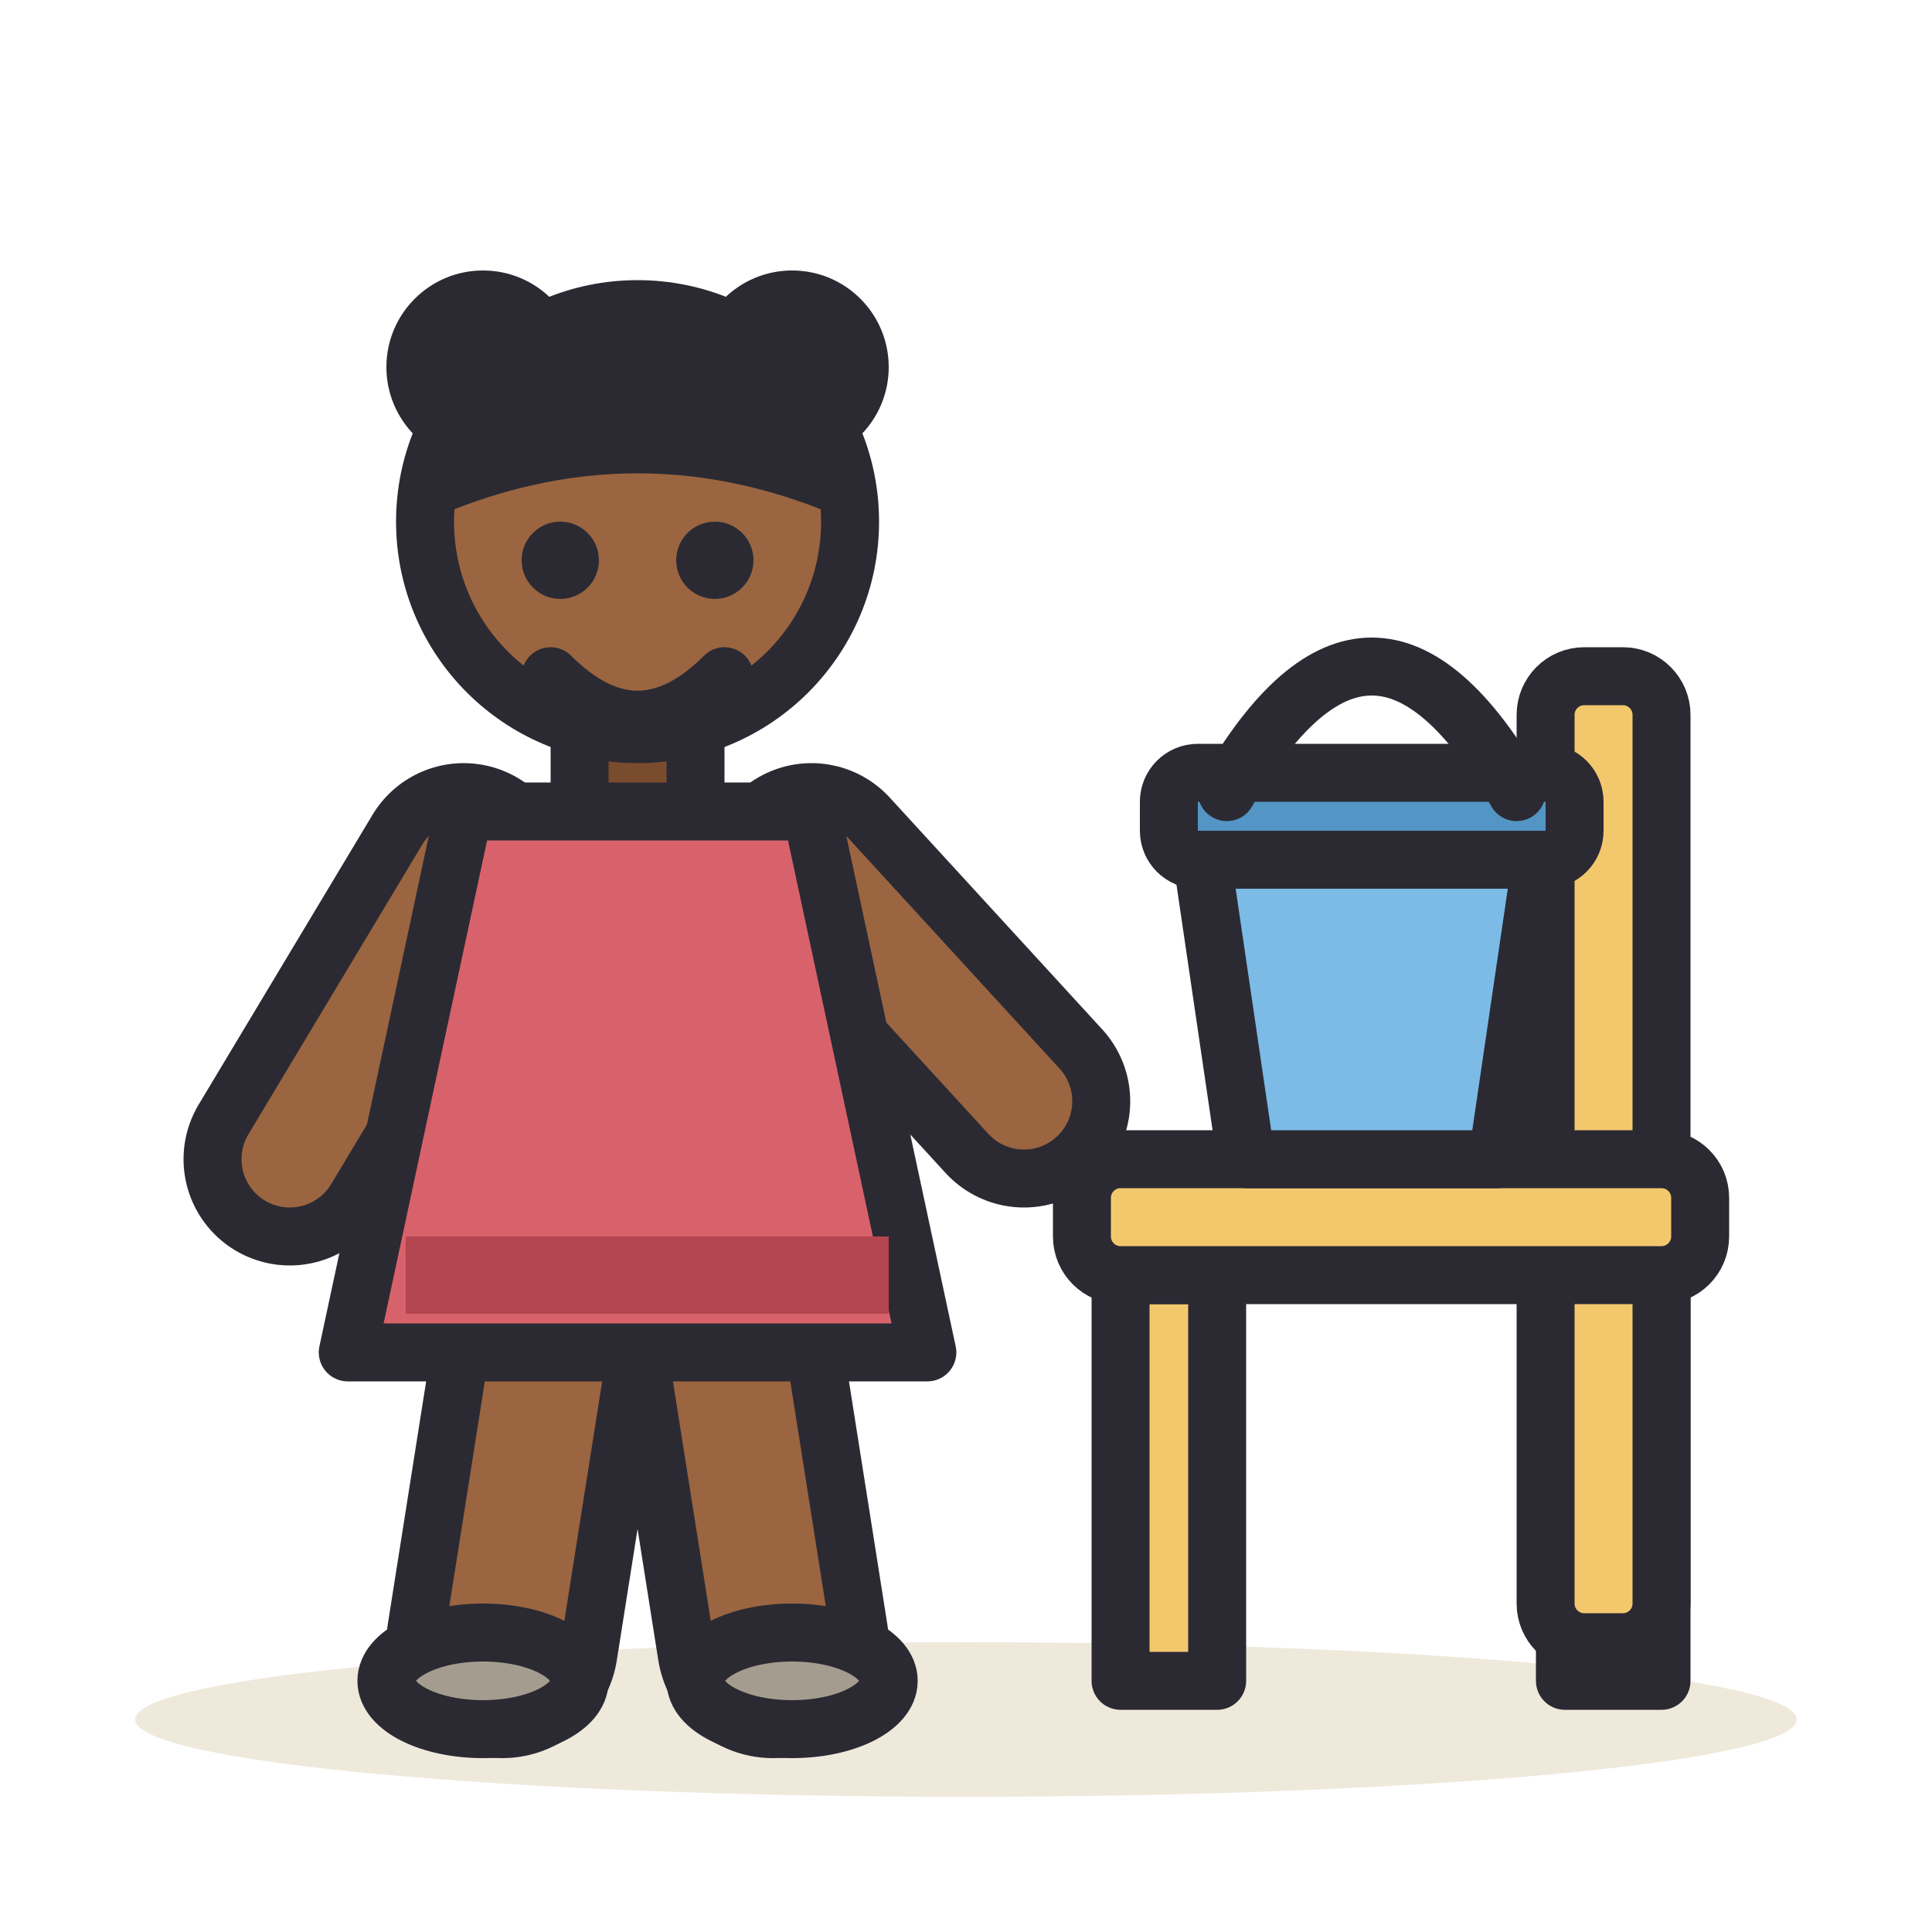
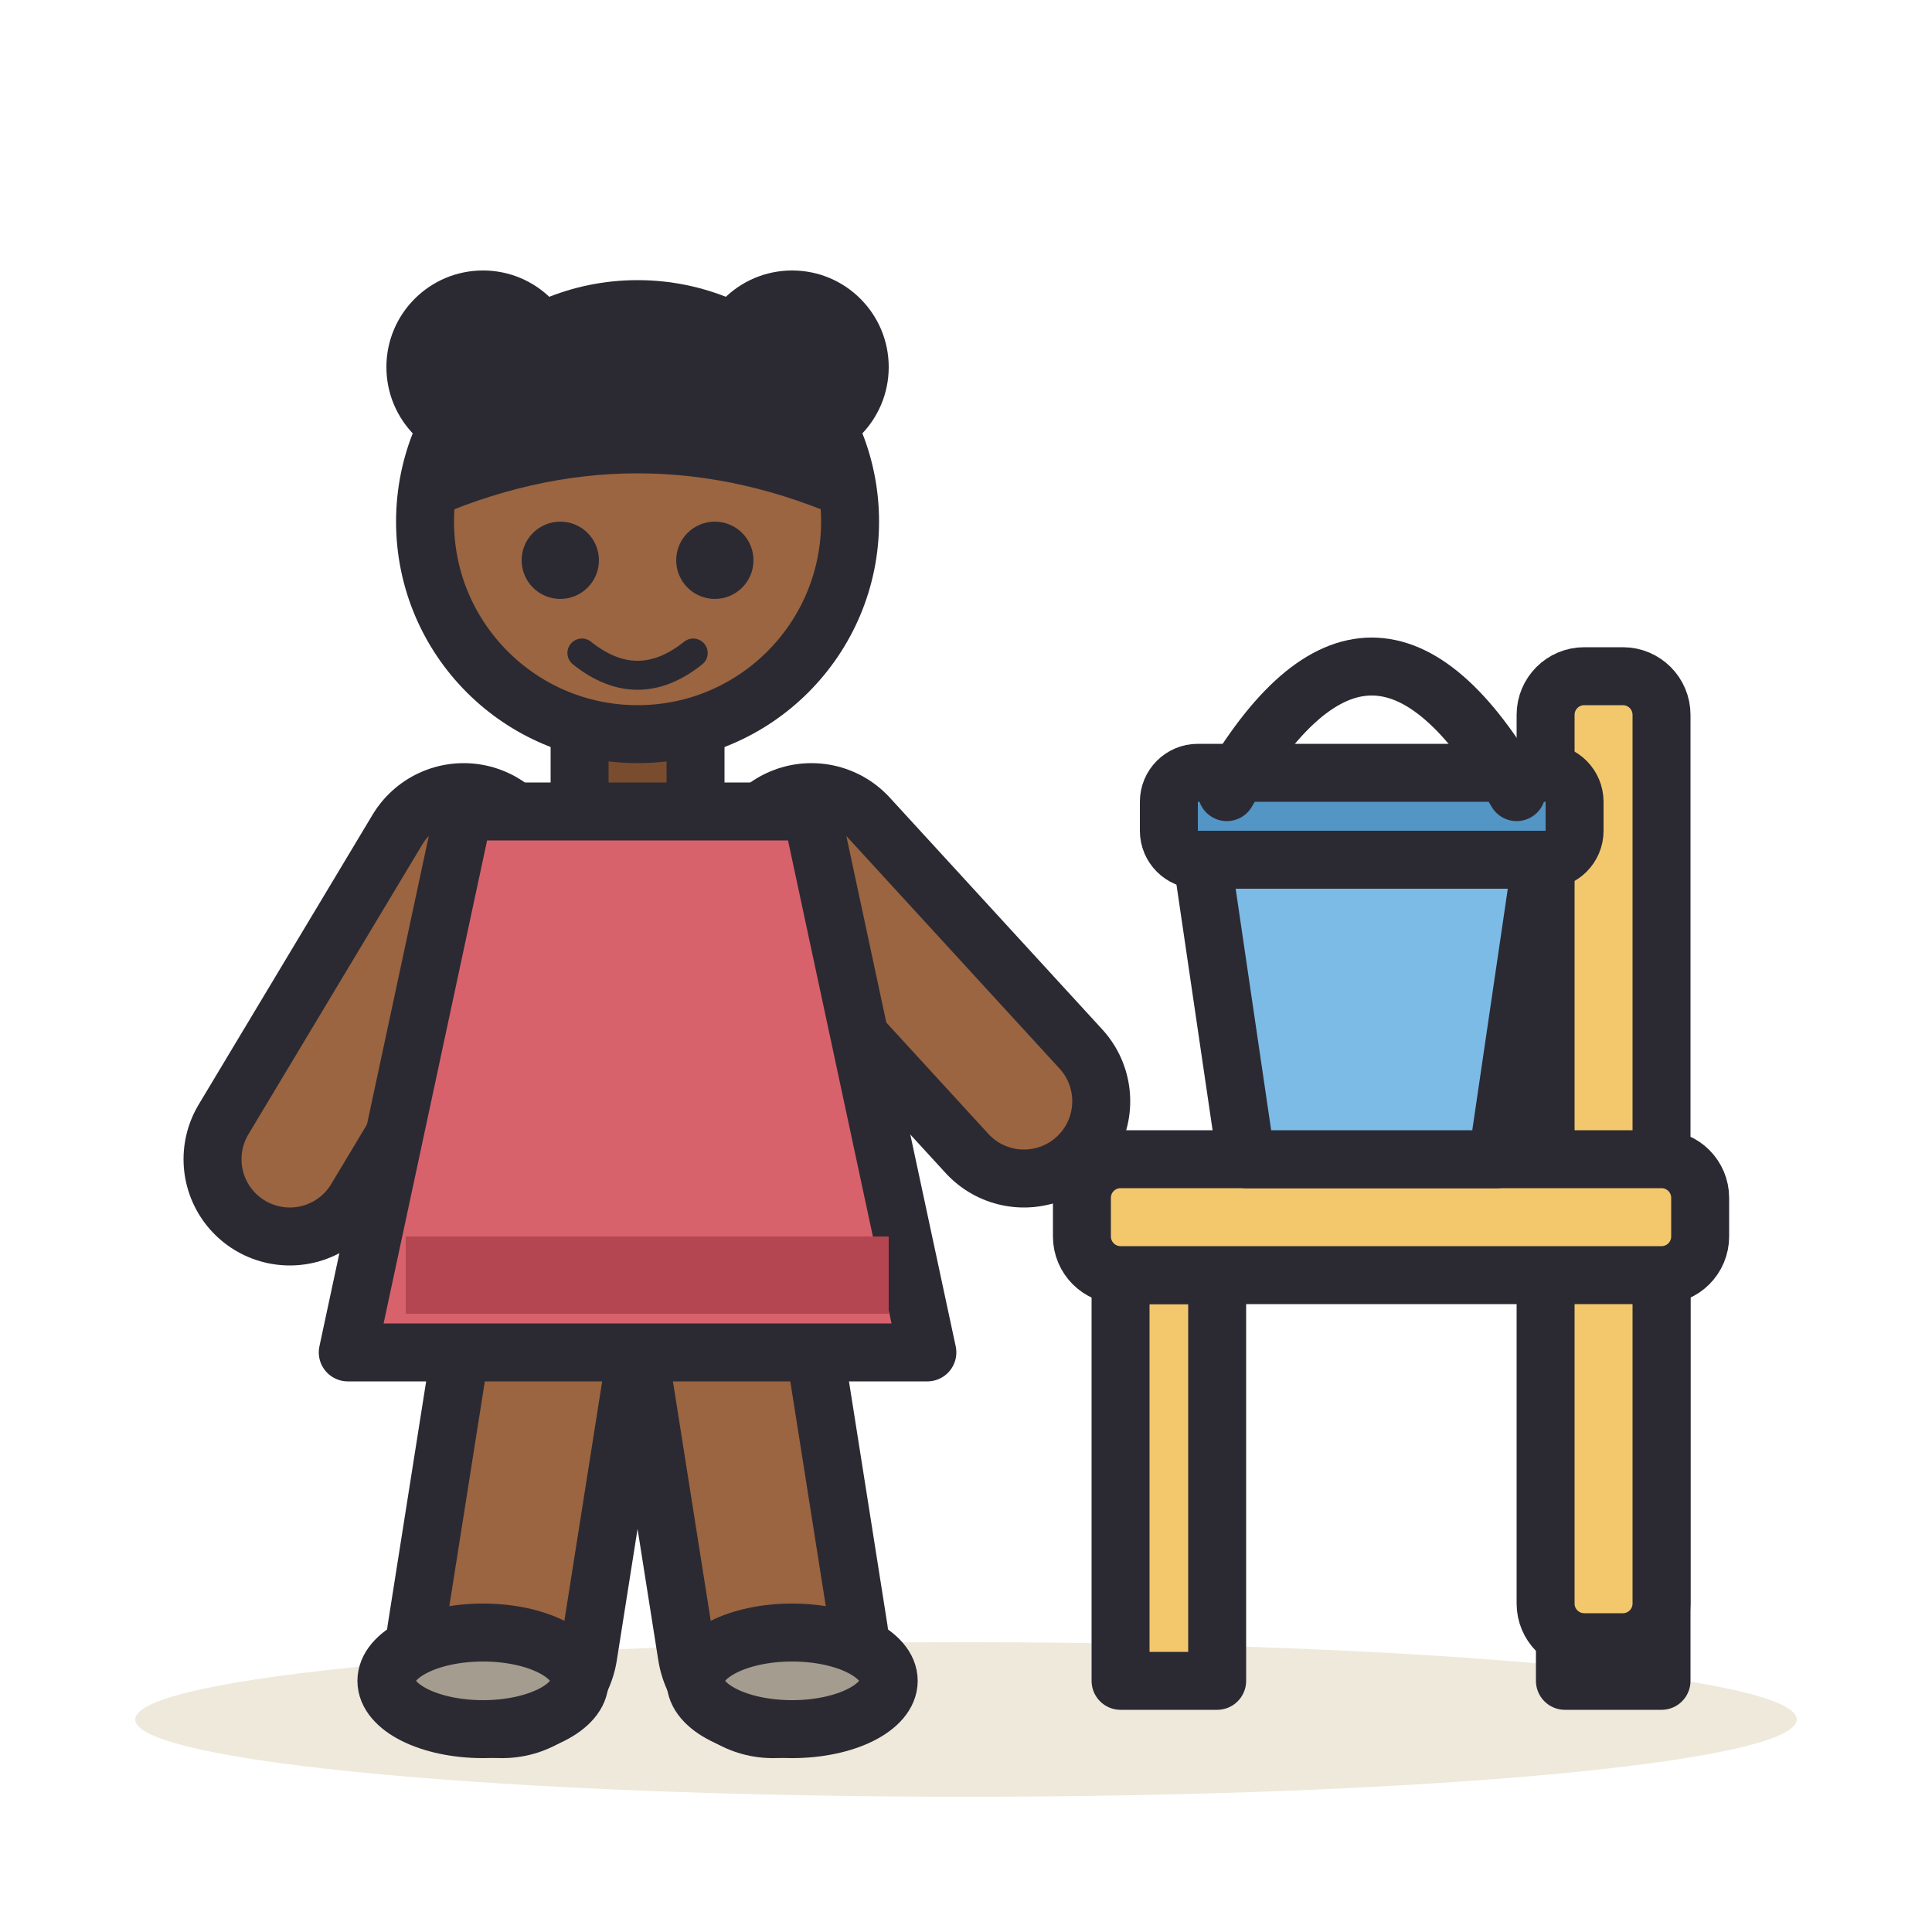
<svg xmlns="http://www.w3.org/2000/svg" viewBox="0 0 200 200" width="200" height="200" role="img" fill="none">
  <ellipse cx="100" cy="178" rx="86" ry="8" fill="#efe9dc" />
  <rect x="116" y="132" width="10" height="42" fill="#f3c86d" stroke="#2b2a33" stroke-width="6" stroke-linejoin="round" stroke-linecap="round" />
  <rect x="162" y="132" width="10" height="42" fill="#f3c86d" stroke="#2b2a33" stroke-width="6" stroke-linejoin="round" stroke-linecap="round" />
  <rect x="160" y="70" width="12" height="100" rx="4" fill="#f3c86d" stroke="#2b2a33" stroke-width="6" stroke-linejoin="round" stroke-linecap="round" />
  <rect x="112" y="120" width="64" height="12" rx="4" fill="#f3c86d" stroke="#2b2a33" stroke-width="6" stroke-linejoin="round" stroke-linecap="round" />
  <path d="M124 86 h36 l-5 34 h-26 z" fill="#7cbbe6" stroke="#2b2a33" stroke-width="6" stroke-linejoin="round" stroke-linecap="round" />
  <rect x="121" y="80" width="42" height="9" rx="3" fill="#5395c4" stroke="#2b2a33" stroke-width="6" stroke-linejoin="round" stroke-linecap="round" />
  <path d="M127 82 q15 -26 30 0" fill="none" stroke="#2b2a33" stroke-width="6" stroke-linejoin="round" stroke-linecap="round" />
  <line x1="58" y1="132" x2="52" y2="170" stroke="#2b2a33" stroke-width="24" stroke-linecap="round" />
  <line x1="58" y1="132" x2="52" y2="170" stroke="#9a6540" stroke-width="12" stroke-linecap="round" />
  <line x1="74" y1="132" x2="80" y2="170" stroke="#2b2a33" stroke-width="24" stroke-linecap="round" />
  <line x1="74" y1="132" x2="80" y2="170" stroke="#9a6540" stroke-width="12" stroke-linecap="round" />
  <ellipse cx="50" cy="174" rx="10" ry="5" fill="#a49c8e" stroke="#2b2a33" stroke-width="6" stroke-linejoin="round" stroke-linecap="round" />
  <ellipse cx="82" cy="174" rx="10" ry="5" fill="#a49c8e" stroke="#2b2a33" stroke-width="6" stroke-linejoin="round" stroke-linecap="round" />
  <rect x="60" y="72" width="12" height="14" fill="#7a4c2e" stroke="#2b2a33" stroke-width="6" stroke-linejoin="round" stroke-linecap="round" />
  <line x1="48" y1="90" x2="30" y2="120" stroke="#2b2a33" stroke-width="22" stroke-linecap="round" />
  <line x1="48" y1="90" x2="30" y2="120" stroke="#9a6540" stroke-width="10" stroke-linecap="round" />
  <line x1="84" y1="90" x2="106" y2="114" stroke="#2b2a33" stroke-width="22" stroke-linecap="round" />
  <line x1="84" y1="90" x2="106" y2="114" stroke="#9a6540" stroke-width="10" stroke-linecap="round" />
  <path d="M48 84 h36 l12 56 h-60 z" fill="#d8626b" stroke="#2b2a33" stroke-width="6" stroke-linejoin="round" stroke-linecap="round" />
  <rect x="42" y="128" width="50" height="8" fill="#b34650" />
  <circle cx="66" cy="54" r="22" fill="#9a6540" stroke="#2b2a33" stroke-width="6" stroke-linejoin="round" stroke-linecap="round" />
  <path d="M44 54 a22 22 0 0 1 44 0 q-22 -10 -44 0 z" fill="#2b2a33" />
  <circle cx="50" cy="38" r="10" fill="#2b2a33" />
  <circle cx="82" cy="38" r="10" fill="#2b2a33" />
  <circle cx="58" cy="58" r="4" fill="#2b2a33" />
  <circle cx="74" cy="58" r="4" fill="#2b2a33" />
-   <path d="M57 70 q9 9 18 0" fill="none" stroke="#2b2a33" stroke-width="6" stroke-linejoin="round" stroke-linecap="round" />
+   <path d="M60.24 67.6 q5.76 4.608 11.52 0" fill="none" stroke="#2b2a33" stroke-width="3" stroke-linecap="round" />
</svg>
